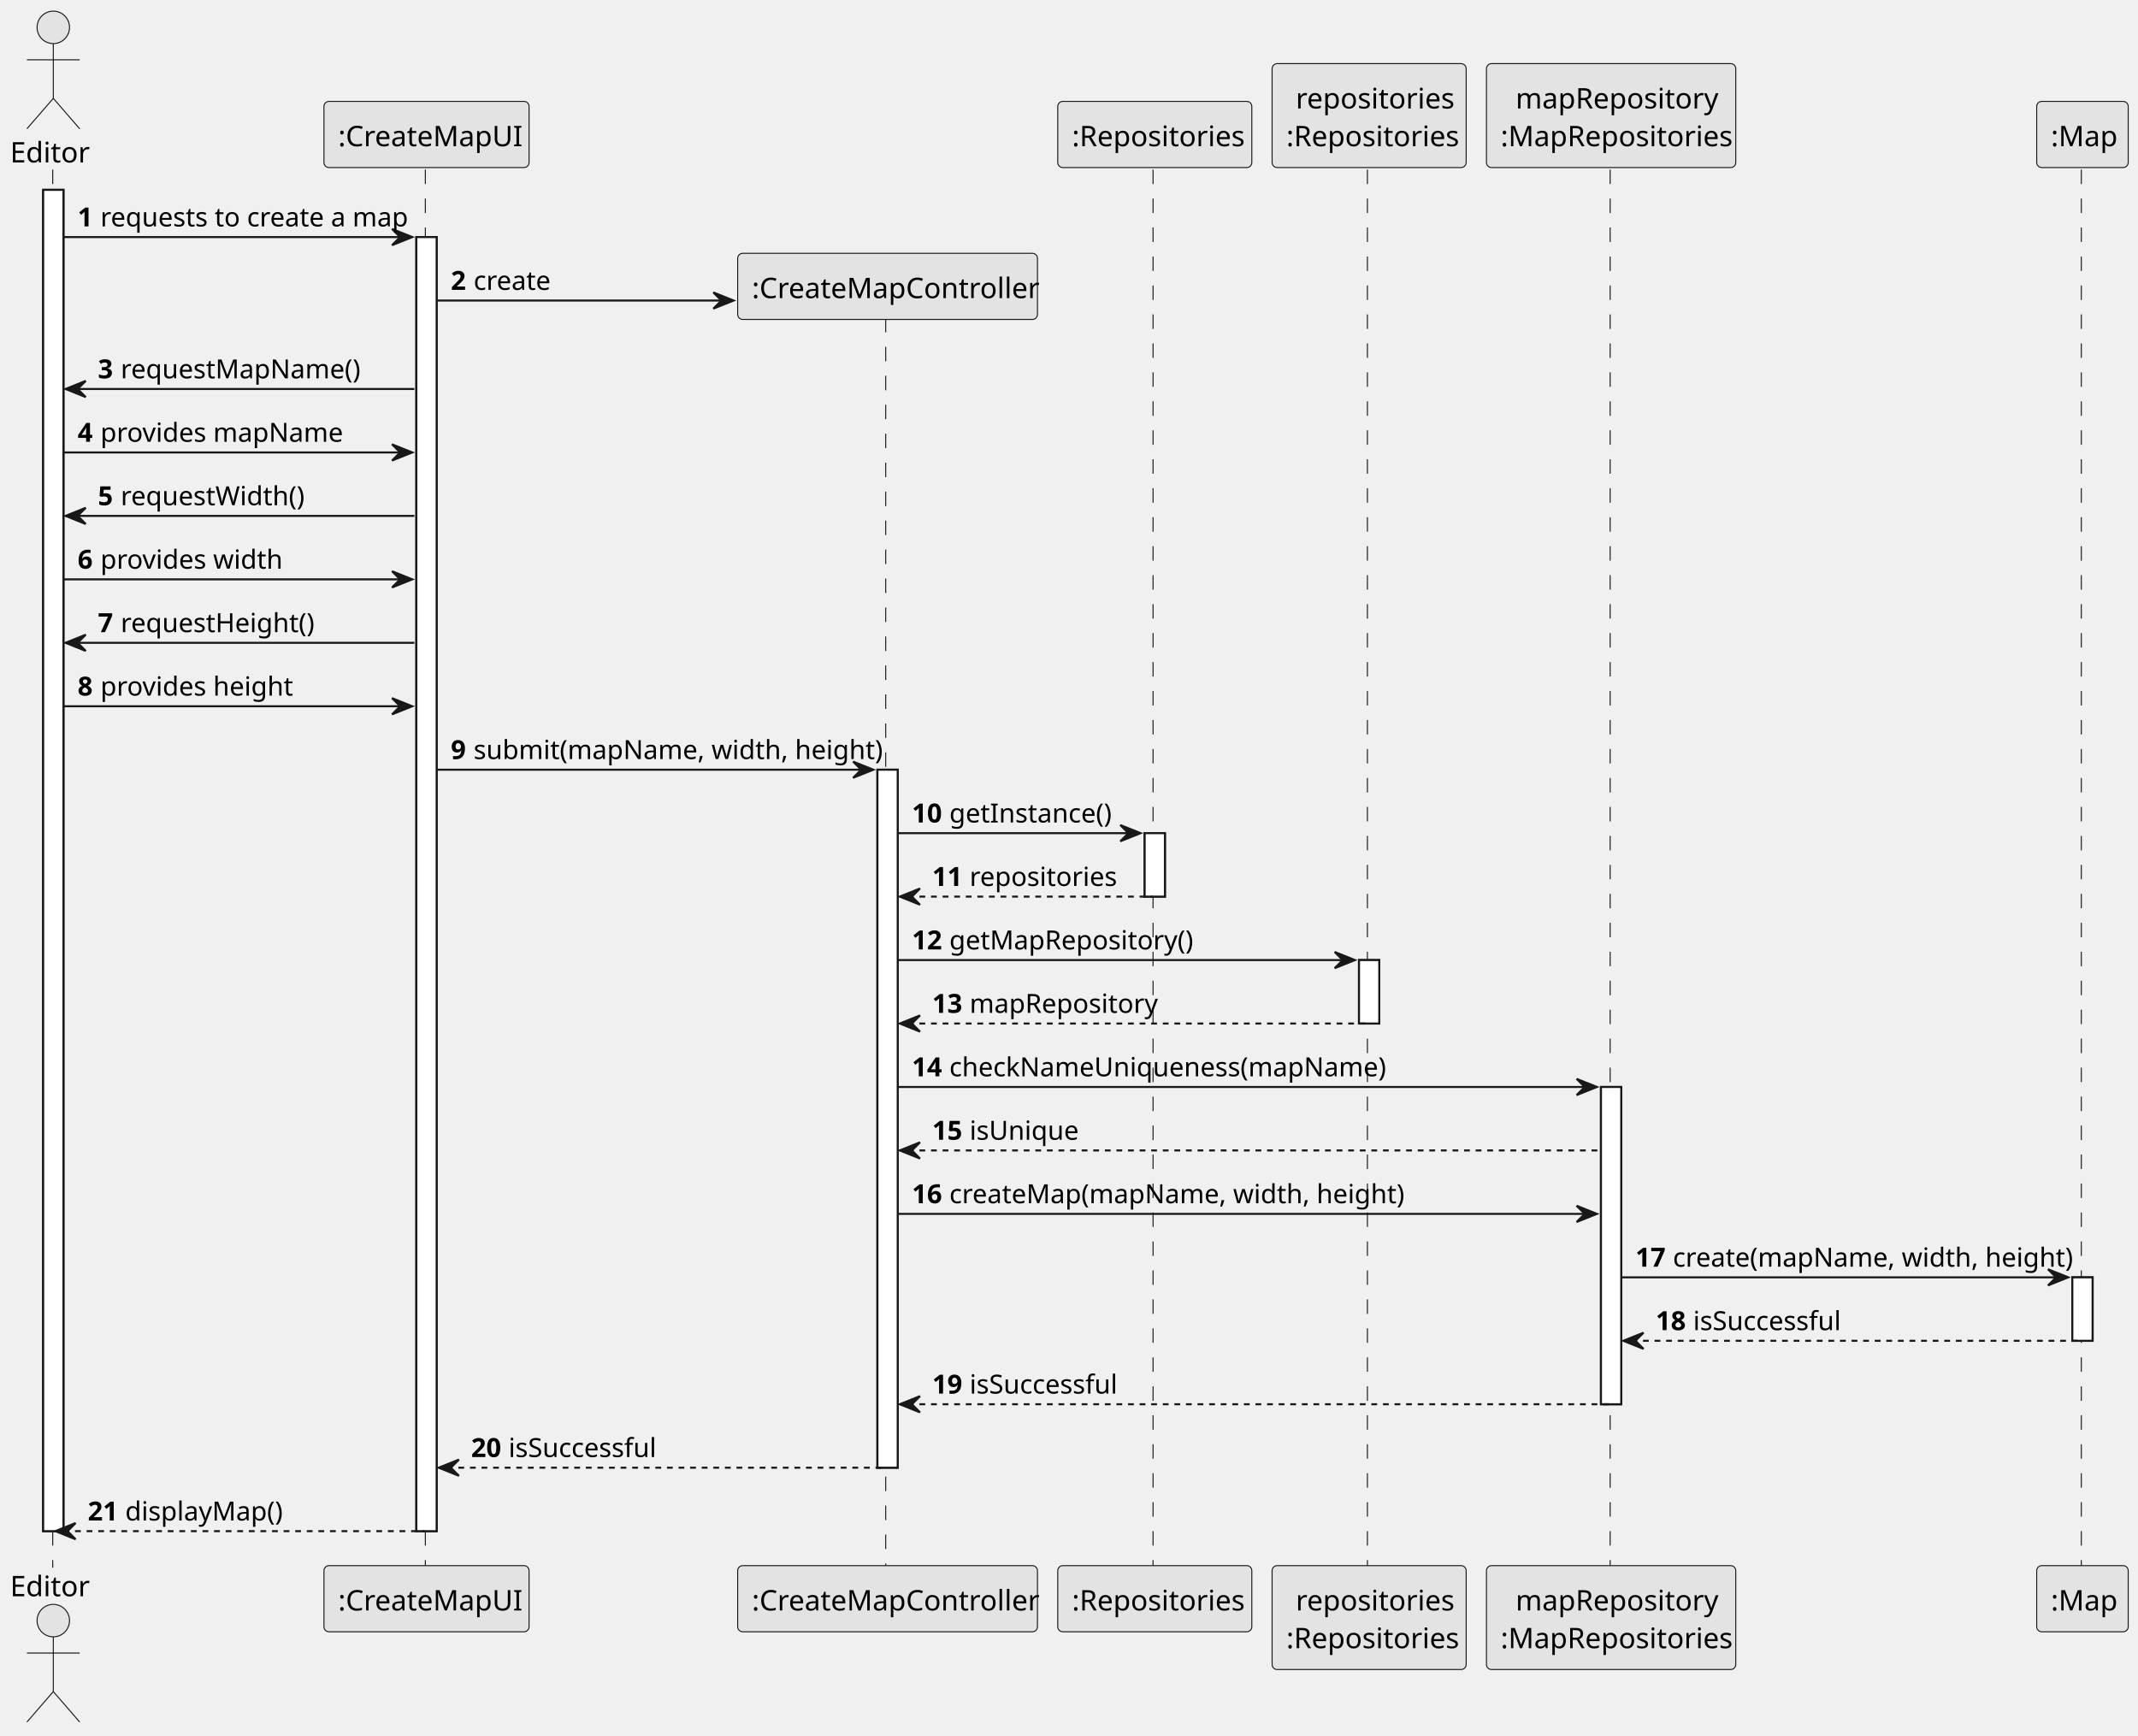
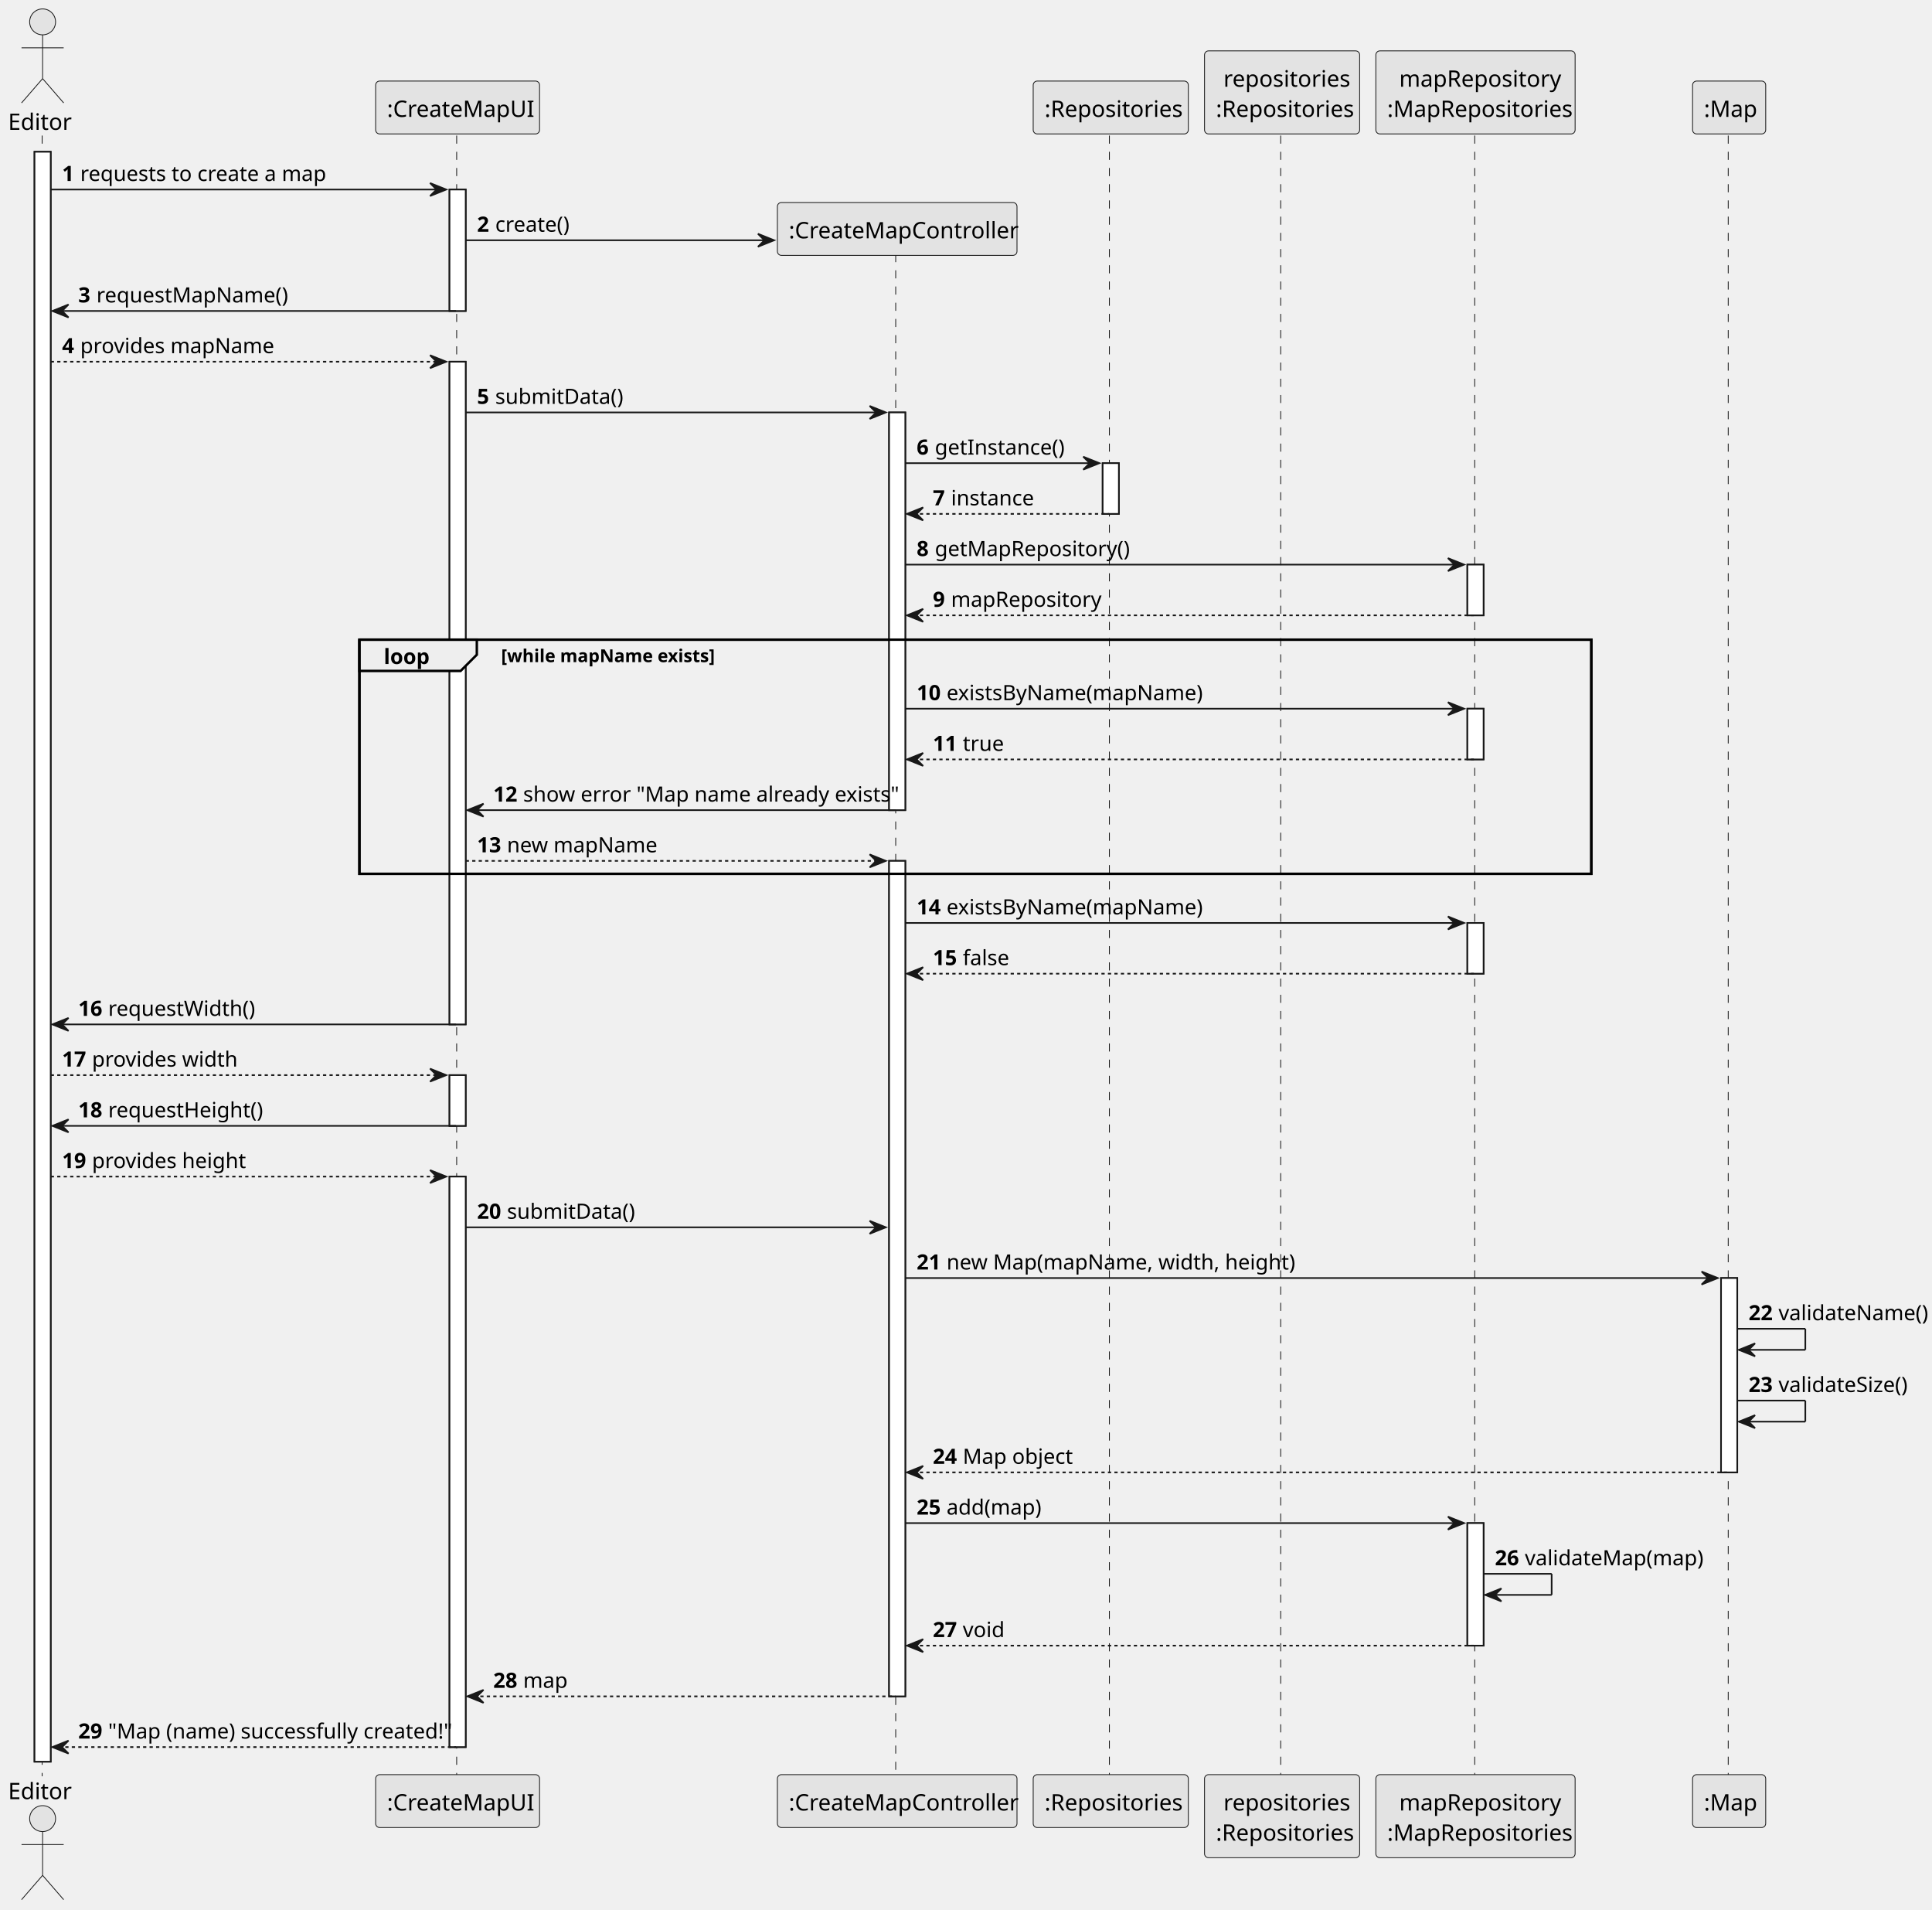
- <svg xmlns="http://www.w3.org/2000/svg" contentStyleType="text/css" height="599.2px" preserveAspectRatio="none" style="width:738px;height:599px;background:#FFFFFF;" version="1.1" viewBox="0 0 738 599" width="738.5px" zoomAndPan="magnify">
+ <svg xmlns="http://www.w3.org/2000/svg" contentStyleType="text/css" height="1178px" preserveAspectRatio="none" style="width:1192px;height:1178px;background:#FFFFFF;" version="1.1" viewBox="0 0 1192 1178" width="1192px" zoomAndPan="magnify">
  <defs />
  <g>
-     <rect fill="#FFFFFF" height="463.009" style="stroke:#181818;stroke-width:0.7;" width="7" x="14.9" y="65.535" />
-     <rect fill="#FFFFFF" height="446.705" style="stroke:#181818;stroke-width:0.7;" width="7" x="143.721" y="81.838" />
-     <rect fill="#FFFFFF" height="240.941" style="stroke:#181818;stroke-width:0.7;" width="7" x="302.872" y="265.699" />
-     <rect fill="#FFFFFF" height="21.904" style="stroke:#181818;stroke-width:0.7;" width="7" x="395.11" y="287.603" />
-     <rect fill="#FFFFFF" height="21.904" style="stroke:#181818;stroke-width:0.7;" width="7" x="469.103" y="331.41" />
-     <rect fill="#FFFFFF" height="109.519" style="stroke:#181818;stroke-width:0.7;" width="7" x="552.627" y="375.218" />
-     <rect fill="#FFFFFF" height="21.904" style="stroke:#181818;stroke-width:0.7;" width="7" x="715.328" y="440.929" />
-     <line style="stroke:#181818;stroke-width:0.35;stroke-dasharray:5.0,5.0;" x1="18.2" x2="18.2" y1="58.535" y2="541.144" />
-     <line style="stroke:#181818;stroke-width:0.35;stroke-dasharray:5.0,5.0;" x1="146.821" x2="146.821" y1="58.535" y2="541.144" />
-     <line style="stroke:#181818;stroke-width:0.35;stroke-dasharray:5.0,5.0;" x1="305.731" x2="305.731" y1="109.706" y2="541.144" />
-     <line style="stroke:#181818;stroke-width:0.35;stroke-dasharray:5.0,5.0;" x1="398.014" x2="398.014" y1="58.535" y2="541.144" />
-     <line style="stroke:#181818;stroke-width:0.35;stroke-dasharray:5.0,5.0;" x1="472.006" x2="472.006" y1="58.535" y2="541.144" />
-     <line style="stroke:#181818;stroke-width:0.35;stroke-dasharray:5.0,5.0;" x1="555.799" x2="555.799" y1="58.535" y2="541.144" />
-     <line style="stroke:#181818;stroke-width:0.35;stroke-dasharray:5.0,5.0;" x1="718.435" x2="718.435" y1="58.535" y2="541.144" />
-     <text fill="#000000" font-family="sans-serif" font-size="9.8" lengthAdjust="spacing" textLength="25.601" x="3.5" y="56.075">Editor</text>
-     <ellipse cx="18.4" cy="9.45" fill="#E3E3E3" rx="5.6" ry="5.6" style="stroke:#181818;stroke-width:0.35;" />
-     <path d="M18.4,15.05 L18.4,33.95 M9.3,20.65 L27.5,20.65 M18.4,33.95 L9.3,44.45 M18.4,33.95 L27.5,44.45 " fill="none" style="stroke:#181818;stroke-width:0.35;" />
-     <text fill="#000000" font-family="sans-serif" font-size="9.8" lengthAdjust="spacing" textLength="25.601" x="3.5" y="551.019">Editor</text>
-     <ellipse cx="18.4" cy="559.428" fill="#E3E3E3" rx="5.6" ry="5.6" style="stroke:#181818;stroke-width:0.35;" />
-     <path d="M18.4,565.029 L18.4,583.928 M9.3,570.629 L27.5,570.629 M18.4,583.928 L9.3,594.428 M18.4,583.928 L27.5,594.428 " fill="none" style="stroke:#181818;stroke-width:0.35;" />
-     <rect fill="#E3E3E3" height="22.835" rx="1.75" ry="1.75" style="stroke:#181818;stroke-width:0.35;" width="70.801" x="111.821" y="35" />
-     <text fill="#000000" font-family="sans-serif" font-size="9.8" lengthAdjust="spacing" textLength="61.001" x="116.721" y="50.475">:CreateMapUI</text>
-     <rect fill="#E3E3E3" height="22.835" rx="1.75" ry="1.75" style="stroke:#181818;stroke-width:0.35;" width="70.801" x="111.821" y="540.444" />
-     <text fill="#000000" font-family="sans-serif" font-size="9.8" lengthAdjust="spacing" textLength="61.001" x="116.721" y="555.919">:CreateMapUI</text>
-     <rect fill="#E3E3E3" height="22.835" rx="1.75" ry="1.75" style="stroke:#181818;stroke-width:0.35;" width="103.484" x="254.631" y="540.444" />
-     <text fill="#000000" font-family="sans-serif" font-size="9.8" lengthAdjust="spacing" textLength="93.684" x="259.531" y="555.919">:CreateMapController</text>
-     <rect fill="#E3E3E3" height="22.835" rx="1.75" ry="1.75" style="stroke:#181818;stroke-width:0.35;" width="66.992" x="365.114" y="35" />
-     <text fill="#000000" font-family="sans-serif" font-size="9.8" lengthAdjust="spacing" textLength="57.192" x="370.014" y="50.475">:Repositories</text>
-     <rect fill="#E3E3E3" height="22.835" rx="1.75" ry="1.75" style="stroke:#181818;stroke-width:0.35;" width="66.992" x="365.114" y="540.444" />
-     <text fill="#000000" font-family="sans-serif" font-size="9.8" lengthAdjust="spacing" textLength="57.192" x="370.014" y="555.919">:Repositories</text>
-     <rect fill="#E3E3E3" height="35.87" rx="1.75" ry="1.75" style="stroke:#181818;stroke-width:0.35;" width="66.992" x="439.106" y="21.965" />
-     <text fill="#000000" font-family="sans-serif" font-size="9.8" lengthAdjust="spacing" textLength="50.656" x="447.275" y="37.44">repositories</text>
-     <text fill="#000000" font-family="sans-serif" font-size="9.8" lengthAdjust="spacing" textLength="57.192" x="444.006" y="50.475">:Repositories</text>
-     <rect fill="#E3E3E3" height="35.87" rx="1.75" ry="1.75" style="stroke:#181818;stroke-width:0.35;" width="66.992" x="439.106" y="540.444" />
-     <text fill="#000000" font-family="sans-serif" font-size="9.8" lengthAdjust="spacing" textLength="50.656" x="447.275" y="555.919">repositories</text>
-     <text fill="#000000" font-family="sans-serif" font-size="9.8" lengthAdjust="spacing" textLength="57.192" x="444.006" y="568.954">:Repositories</text>
-     <rect fill="#E3E3E3" height="35.87" rx="1.75" ry="1.75" style="stroke:#181818;stroke-width:0.35;" width="86.056" x="513.099" y="21.965" />
-     <text fill="#000000" font-family="sans-serif" font-size="9.8" lengthAdjust="spacing" textLength="65.906" x="523.174" y="37.44">mapRepository</text>
-     <text fill="#000000" font-family="sans-serif" font-size="9.8" lengthAdjust="spacing" textLength="76.256" x="517.999" y="50.475">:MapRepositories</text>
-     <rect fill="#E3E3E3" height="35.87" rx="1.75" ry="1.75" style="stroke:#181818;stroke-width:0.35;" width="86.056" x="513.099" y="540.444" />
-     <text fill="#000000" font-family="sans-serif" font-size="9.8" lengthAdjust="spacing" textLength="65.906" x="523.174" y="555.919">mapRepository</text>
-     <text fill="#000000" font-family="sans-serif" font-size="9.8" lengthAdjust="spacing" textLength="76.256" x="517.999" y="568.954">:MapRepositories</text>
-     <rect fill="#E3E3E3" height="22.835" rx="1.75" ry="1.75" style="stroke:#181818;stroke-width:0.35;" width="31.587" x="703.035" y="35" />
-     <text fill="#000000" font-family="sans-serif" font-size="9.8" lengthAdjust="spacing" textLength="21.787" x="707.935" y="50.475">:Map</text>
-     <rect fill="#E3E3E3" height="22.835" rx="1.75" ry="1.75" style="stroke:#181818;stroke-width:0.35;" width="31.587" x="703.035" y="540.444" />
-     <text fill="#000000" font-family="sans-serif" font-size="9.8" lengthAdjust="spacing" textLength="21.787" x="707.935" y="555.919">:Map</text>
-     <rect fill="#FFFFFF" height="463.009" style="stroke:#181818;stroke-width:0.7;" width="7" x="14.9" y="65.535" />
-     <rect fill="#FFFFFF" height="446.705" style="stroke:#181818;stroke-width:0.7;" width="7" x="143.721" y="81.838" />
-     <rect fill="#FFFFFF" height="240.941" style="stroke:#181818;stroke-width:0.7;" width="7" x="302.872" y="265.699" />
-     <rect fill="#FFFFFF" height="21.904" style="stroke:#181818;stroke-width:0.7;" width="7" x="395.11" y="287.603" />
-     <rect fill="#FFFFFF" height="21.904" style="stroke:#181818;stroke-width:0.7;" width="7" x="469.103" y="331.41" />
-     <rect fill="#FFFFFF" height="109.519" style="stroke:#181818;stroke-width:0.7;" width="7" x="552.627" y="375.218" />
-     <rect fill="#FFFFFF" height="21.904" style="stroke:#181818;stroke-width:0.7;" width="7" x="715.328" y="440.929" />
-     <polygon fill="#181818" points="135.321,79.038,142.321,81.838,135.321,84.638,138.121,81.838" style="stroke:#181818;stroke-width:0.7;" />
-     <line style="stroke:#181818;stroke-width:0.7;" x1="21.9" x2="139.521" y1="81.838" y2="81.838" />
-     <text fill="#000000" font-family="sans-serif" font-size="9.1" font-weight="bold" lengthAdjust="spacing" textLength="5.061" x="26.8" y="78.155">1</text>
-     <text fill="#000000" font-family="sans-serif" font-size="9.1" lengthAdjust="spacing" textLength="100.66" x="34.661" y="78.155">requests to create a map</text>
-     <polygon fill="#181818" points="246.231,100.942,253.231,103.742,246.231,106.542,249.03,103.742" style="stroke:#181818;stroke-width:0.7;" />
-     <line style="stroke:#181818;stroke-width:0.7;" x1="150.721" x2="250.43" y1="103.742" y2="103.742" />
-     <text fill="#000000" font-family="sans-serif" font-size="9.1" font-weight="bold" lengthAdjust="spacing" textLength="5.061" x="155.621" y="100.058">2</text>
-     <text fill="#000000" font-family="sans-serif" font-size="9.1" lengthAdjust="spacing" textLength="25.292" x="163.482" y="100.058">create</text>
-     <rect fill="#E3E3E3" height="22.835" rx="1.75" ry="1.75" style="stroke:#181818;stroke-width:0.35;" width="103.484" x="254.631" y="87.439" />
-     <text fill="#000000" font-family="sans-serif" font-size="9.8" lengthAdjust="spacing" textLength="93.684" x="259.531" y="102.914">:CreateMapController</text>
-     <polygon fill="#181818" points="29.6,131.477,22.6,134.277,29.6,137.077,26.8,134.277" style="stroke:#181818;stroke-width:0.7;" />
-     <line style="stroke:#181818;stroke-width:0.7;" x1="25.4" x2="143.021" y1="134.277" y2="134.277" />
-     <text fill="#000000" font-family="sans-serif" font-size="9.1" font-weight="bold" lengthAdjust="spacing" textLength="5.061" x="33.8" y="130.593">3</text>
-     <text fill="#000000" font-family="sans-serif" font-size="9.1" lengthAdjust="spacing" textLength="78.39" x="41.661" y="130.593">requestMapName()</text>
-     <polygon fill="#181818" points="135.321,153.381,142.321,156.181,135.321,158.981,138.121,156.181" style="stroke:#181818;stroke-width:0.7;" />
-     <line style="stroke:#181818;stroke-width:0.7;" x1="21.9" x2="139.521" y1="156.181" y2="156.181" />
-     <text fill="#000000" font-family="sans-serif" font-size="9.1" font-weight="bold" lengthAdjust="spacing" textLength="5.061" x="26.8" y="152.497">4</text>
-     <text fill="#000000" font-family="sans-serif" font-size="9.1" lengthAdjust="spacing" textLength="78.901" x="34.661" y="152.497">provides mapName</text>
-     <polygon fill="#181818" points="29.6,175.284,22.6,178.084,29.6,180.884,26.8,178.084" style="stroke:#181818;stroke-width:0.7;" />
-     <line style="stroke:#181818;stroke-width:0.7;" x1="25.4" x2="143.021" y1="178.084" y2="178.084" />
-     <text fill="#000000" font-family="sans-serif" font-size="9.1" font-weight="bold" lengthAdjust="spacing" textLength="5.061" x="33.8" y="174.4">5</text>
-     <text fill="#000000" font-family="sans-serif" font-size="9.1" lengthAdjust="spacing" textLength="59.674" x="41.661" y="174.4">requestWidth()</text>
-     <polygon fill="#181818" points="135.321,197.188,142.321,199.988,135.321,202.788,138.121,199.988" style="stroke:#181818;stroke-width:0.7;" />
-     <line style="stroke:#181818;stroke-width:0.7;" x1="21.9" x2="139.521" y1="199.988" y2="199.988" />
-     <text fill="#000000" font-family="sans-serif" font-size="9.1" font-weight="bold" lengthAdjust="spacing" textLength="5.061" x="26.8" y="196.304">6</text>
-     <text fill="#000000" font-family="sans-serif" font-size="9.1" lengthAdjust="spacing" textLength="58.168" x="34.661" y="196.304">provides width</text>
-     <polygon fill="#181818" points="29.6,219.092,22.6,221.892,29.6,224.692,26.8,221.892" style="stroke:#181818;stroke-width:0.7;" />
-     <line style="stroke:#181818;stroke-width:0.7;" x1="25.4" x2="143.021" y1="221.892" y2="221.892" />
-     <text fill="#000000" font-family="sans-serif" font-size="9.1" font-weight="bold" lengthAdjust="spacing" textLength="5.061" x="33.8" y="218.208">7</text>
-     <text fill="#000000" font-family="sans-serif" font-size="9.1" lengthAdjust="spacing" textLength="62.718" x="41.661" y="218.208">requestHeight()</text>
-     <polygon fill="#181818" points="135.321,240.995,142.321,243.796,135.321,246.595,138.121,243.796" style="stroke:#181818;stroke-width:0.7;" />
-     <line style="stroke:#181818;stroke-width:0.7;" x1="21.9" x2="139.521" y1="243.796" y2="243.796" />
-     <text fill="#000000" font-family="sans-serif" font-size="9.1" font-weight="bold" lengthAdjust="spacing" textLength="5.061" x="26.8" y="240.112">8</text>
-     <text fill="#000000" font-family="sans-serif" font-size="9.1" lengthAdjust="spacing" textLength="61.718" x="34.661" y="240.112">provides height</text>
-     <polygon fill="#181818" points="294.472,262.899,301.472,265.699,294.472,268.499,297.272,265.699" style="stroke:#181818;stroke-width:0.7;" />
-     <line style="stroke:#181818;stroke-width:0.7;" x1="150.721" x2="298.672" y1="265.699" y2="265.699" />
-     <text fill="#000000" font-family="sans-serif" font-size="9.1" font-weight="bold" lengthAdjust="spacing" textLength="5.061" x="155.621" y="262.015">9</text>
-     <text fill="#000000" font-family="sans-serif" font-size="9.1" lengthAdjust="spacing" textLength="130.99" x="163.482" y="262.015">submit(mapName, width, height)</text>
-     <polygon fill="#181818" points="386.71,284.803,393.71,287.603,386.71,290.403,389.51,287.603" style="stroke:#181818;stroke-width:0.7;" />
-     <line style="stroke:#181818;stroke-width:0.7;" x1="309.872" x2="390.91" y1="287.603" y2="287.603" />
-     <text fill="#000000" font-family="sans-serif" font-size="9.1" font-weight="bold" lengthAdjust="spacing" textLength="10.122" x="314.772" y="283.919">10</text>
-     <text fill="#000000" font-family="sans-serif" font-size="9.1" lengthAdjust="spacing" textLength="53.111" x="327.694" y="283.919">getInstance()</text>
-     <polygon fill="#181818" points="317.572,306.707,310.572,309.507,317.572,312.307,314.772,309.507" style="stroke:#181818;stroke-width:0.7;" />
-     <line style="stroke:#181818;stroke-width:0.7;stroke-dasharray:2.0,2.0;" x1="313.372" x2="397.91" y1="309.507" y2="309.507" />
-     <text fill="#000000" font-family="sans-serif" font-size="9.1" font-weight="bold" lengthAdjust="spacing" textLength="10.122" x="321.772" y="305.823">11</text>
-     <text fill="#000000" font-family="sans-serif" font-size="9.1" lengthAdjust="spacing" textLength="47.037" x="334.694" y="305.823">repositories</text>
-     <polygon fill="#181818" points="460.702,328.61,467.702,331.41,460.702,334.21,463.502,331.41" style="stroke:#181818;stroke-width:0.7;" />
-     <line style="stroke:#181818;stroke-width:0.7;" x1="309.872" x2="464.902" y1="331.41" y2="331.41" />
-     <text fill="#000000" font-family="sans-serif" font-size="9.1" font-weight="bold" lengthAdjust="spacing" textLength="10.122" x="314.772" y="327.726">12</text>
-     <text fill="#000000" font-family="sans-serif" font-size="9.1" lengthAdjust="spacing" textLength="79.909" x="327.694" y="327.726">getMapRepository()</text>
-     <polygon fill="#181818" points="317.572,350.514,310.572,353.314,317.572,356.114,314.772,353.314" style="stroke:#181818;stroke-width:0.7;" />
-     <line style="stroke:#181818;stroke-width:0.7;stroke-dasharray:2.0,2.0;" x1="313.372" x2="471.902" y1="353.314" y2="353.314" />
-     <text fill="#000000" font-family="sans-serif" font-size="9.1" font-weight="bold" lengthAdjust="spacing" textLength="10.122" x="321.772" y="349.63">13</text>
-     <text fill="#000000" font-family="sans-serif" font-size="9.1" lengthAdjust="spacing" textLength="61.198" x="334.694" y="349.63">mapRepository</text>
-     <polygon fill="#181818" points="544.227,372.418,551.227,375.218,544.227,378.018,547.027,375.218" style="stroke:#181818;stroke-width:0.7;" />
-     <line style="stroke:#181818;stroke-width:0.7;" x1="309.872" x2="548.427" y1="375.218" y2="375.218" />
-     <text fill="#000000" font-family="sans-serif" font-size="9.1" font-weight="bold" lengthAdjust="spacing" textLength="10.122" x="314.772" y="371.534">14</text>
-     <text fill="#000000" font-family="sans-serif" font-size="9.1" lengthAdjust="spacing" textLength="144.143" x="327.694" y="371.534">checkNameUniqueness(mapName)</text>
-     <polygon fill="#181818" points="317.572,394.322,310.572,397.122,317.572,399.921,314.772,397.122" style="stroke:#181818;stroke-width:0.7;" />
-     <line style="stroke:#181818;stroke-width:0.7;stroke-dasharray:2.0,2.0;" x1="313.372" x2="551.927" y1="397.122" y2="397.122" />
-     <text fill="#000000" font-family="sans-serif" font-size="9.1" font-weight="bold" lengthAdjust="spacing" textLength="10.122" x="321.772" y="393.438">15</text>
-     <text fill="#000000" font-family="sans-serif" font-size="9.1" lengthAdjust="spacing" textLength="35.409" x="334.694" y="393.438">isUnique</text>
-     <polygon fill="#181818" points="544.227,416.225,551.227,419.025,544.227,421.825,547.027,419.025" style="stroke:#181818;stroke-width:0.7;" />
-     <line style="stroke:#181818;stroke-width:0.7;" x1="309.872" x2="548.427" y1="419.025" y2="419.025" />
-     <text fill="#000000" font-family="sans-serif" font-size="9.1" font-weight="bold" lengthAdjust="spacing" textLength="10.122" x="314.772" y="415.341">16</text>
-     <text fill="#000000" font-family="sans-serif" font-size="9.1" lengthAdjust="spacing" textLength="147.182" x="327.694" y="415.341">createMap(mapName, width, height)</text>
-     <polygon fill="#181818" points="706.928,438.129,713.928,440.929,706.928,443.729,709.728,440.929" style="stroke:#181818;stroke-width:0.7;" />
-     <line style="stroke:#181818;stroke-width:0.7;" x1="559.627" x2="711.128" y1="440.929" y2="440.929" />
-     <text fill="#000000" font-family="sans-serif" font-size="9.1" font-weight="bold" lengthAdjust="spacing" textLength="10.122" x="564.527" y="437.245">17</text>
-     <text fill="#000000" font-family="sans-serif" font-size="9.1" lengthAdjust="spacing" textLength="129.48" x="577.449" y="437.245">create(mapName, width, height)</text>
-     <polygon fill="#181818" points="567.327,460.033,560.327,462.833,567.327,465.633,564.527,462.833" style="stroke:#181818;stroke-width:0.7;" />
-     <line style="stroke:#181818;stroke-width:0.7;stroke-dasharray:2.0,2.0;" x1="563.127" x2="718.128" y1="462.833" y2="462.833" />
-     <text fill="#000000" font-family="sans-serif" font-size="9.1" font-weight="bold" lengthAdjust="spacing" textLength="10.122" x="571.527" y="459.149">18</text>
-     <text fill="#000000" font-family="sans-serif" font-size="9.1" lengthAdjust="spacing" textLength="50.574" x="584.449" y="459.149">isSuccessful</text>
-     <polygon fill="#181818" points="317.572,481.936,310.572,484.736,317.572,487.536,314.772,484.736" style="stroke:#181818;stroke-width:0.7;" />
-     <line style="stroke:#181818;stroke-width:0.7;stroke-dasharray:2.0,2.0;" x1="313.372" x2="555.427" y1="484.736" y2="484.736" />
-     <text fill="#000000" font-family="sans-serif" font-size="9.1" font-weight="bold" lengthAdjust="spacing" textLength="10.122" x="321.772" y="481.052">19</text>
-     <text fill="#000000" font-family="sans-serif" font-size="9.1" lengthAdjust="spacing" textLength="50.574" x="334.694" y="481.052">isSuccessful</text>
-     <polygon fill="#181818" points="158.421,503.84,151.421,506.64,158.421,509.44,155.621,506.64" style="stroke:#181818;stroke-width:0.7;" />
-     <line style="stroke:#181818;stroke-width:0.7;stroke-dasharray:2.0,2.0;" x1="154.221" x2="305.672" y1="506.64" y2="506.64" />
-     <text fill="#000000" font-family="sans-serif" font-size="9.1" font-weight="bold" lengthAdjust="spacing" textLength="10.122" x="162.621" y="502.956">20</text>
-     <text fill="#000000" font-family="sans-serif" font-size="9.1" lengthAdjust="spacing" textLength="50.574" x="175.543" y="502.956">isSuccessful</text>
-     <polygon fill="#181818" points="26.1,525.744,19.1,528.544,26.1,531.344,23.3,528.544" style="stroke:#181818;stroke-width:0.7;" />
-     <line style="stroke:#181818;stroke-width:0.7;stroke-dasharray:2.0,2.0;" x1="21.9" x2="146.521" y1="528.544" y2="528.544" />
-     <text fill="#000000" font-family="sans-serif" font-size="9.1" font-weight="bold" lengthAdjust="spacing" textLength="10.122" x="30.3" y="524.86">21</text>
-     <text fill="#000000" font-family="sans-serif" font-size="9.1" lengthAdjust="spacing" textLength="52.09" x="43.222" y="524.86">displayMap()</text>
+     <rect fill="#FFFFFF" height="993.061" style="stroke:#181818;stroke-width:1.0;" width="10" x="21.286" y="93.621" />
+     <rect fill="#FFFFFF" height="74.912" style="stroke:#181818;stroke-width:1.0;" width="10" x="277.328" y="116.912" />
+     <rect fill="#FFFFFF" height="408.783" style="stroke:#181818;stroke-width:1.0;" width="10" x="277.328" y="223.115" />
+     <rect fill="#FFFFFF" height="31.291" style="stroke:#181818;stroke-width:1.0;" width="10" x="277.328" y="663.189" />
+     <rect fill="#FFFFFF" height="351.91" style="stroke:#181818;stroke-width:1.0;" width="10" x="277.328" y="725.771" />
+     <rect fill="#FFFFFF" height="245.328" style="stroke:#181818;stroke-width:1.0;" width="10" x="548.547" y="254.406" />
+     <rect fill="#FFFFFF" height="515.365" style="stroke:#181818;stroke-width:1.0;" width="10" x="548.547" y="531.025" />
+     <rect fill="#FFFFFF" height="31.291" style="stroke:#181818;stroke-width:1.0;" width="10" x="680.316" y="285.697" />
+     <rect fill="#FFFFFF" height="31.291" style="stroke:#181818;stroke-width:1.0;" width="10" x="905.339" y="348.279" />
+     <rect fill="#FFFFFF" height="31.291" style="stroke:#181818;stroke-width:1.0;" width="10" x="905.339" y="437.152" />
+     <rect fill="#FFFFFF" height="31.291" style="stroke:#181818;stroke-width:1.0;" width="10" x="905.339" y="569.316" />
+     <rect fill="#FFFFFF" height="75.582" style="stroke:#181818;stroke-width:1.0;" width="10" x="905.339" y="939.518" />
+     <rect fill="#FFFFFF" height="119.873" style="stroke:#181818;stroke-width:1.0;" width="10" x="1061.844" y="788.354" />
+     <rect fill="none" height="144.455" style="stroke:#000000;stroke-width:1.5;" width="760.052" x="221.756" y="394.57" />
+     <line style="stroke:#181818;stroke-width:0.5;stroke-dasharray:5.0,5.0;" x1="26" x2="26" y1="83.621" y2="1095.682" />
+     <line style="stroke:#181818;stroke-width:0.5;stroke-dasharray:5.0,5.0;" x1="281.756" x2="281.756" y1="83.621" y2="1095.682" />
+     <line style="stroke:#181818;stroke-width:0.5;stroke-dasharray:5.0,5.0;" x1="552.63" x2="552.63" y1="156.723" y2="1095.682" />
+     <line style="stroke:#181818;stroke-width:0.5;stroke-dasharray:5.0,5.0;" x1="684.464" x2="684.464" y1="83.621" y2="1095.682" />
+     <line style="stroke:#181818;stroke-width:0.5;stroke-dasharray:5.0,5.0;" x1="790.168" x2="790.168" y1="83.621" y2="1095.682" />
+     <line style="stroke:#181818;stroke-width:0.5;stroke-dasharray:5.0,5.0;" x1="909.871" x2="909.871" y1="83.621" y2="1095.682" />
+     <line style="stroke:#181818;stroke-width:0.5;stroke-dasharray:5.0,5.0;" x1="1066.282" x2="1066.282" y1="83.621" y2="1095.682" />
+     <text fill="#000000" font-family="sans-serif" font-size="14" lengthAdjust="spacing" textLength="36.572" x="5" y="80.107">Editor</text>
+     <ellipse cx="26.286" cy="13.5" fill="#E3E3E3" rx="8" ry="8" style="stroke:#181818;stroke-width:0.5;" />
+     <path d="M26.286,21.5 L26.286,48.5 M13.286,29.5 L39.286,29.5 M26.286,48.5 L13.286,63.5 M26.286,48.5 L39.286,63.5 " fill="none" style="stroke:#181818;stroke-width:0.5;" />
+     <text fill="#000000" font-family="sans-serif" font-size="14" lengthAdjust="spacing" textLength="36.572" x="5" y="1109.789">Editor</text>
+     <ellipse cx="26.286" cy="1121.803" fill="#E3E3E3" rx="8" ry="8" style="stroke:#181818;stroke-width:0.5;" />
+     <path d="M26.286,1129.803 L26.286,1156.803 M13.286,1137.803 L39.286,1137.803 M26.286,1156.803 L13.286,1171.803 M26.286,1156.803 L39.286,1171.803 " fill="none" style="stroke:#181818;stroke-width:0.5;" />
+     <rect fill="#E3E3E3" height="32.621" rx="2.5" ry="2.5" style="stroke:#181818;stroke-width:0.5;" width="101.144" x="231.756" y="50" />
+     <text fill="#000000" font-family="sans-serif" font-size="14" lengthAdjust="spacing" textLength="87.144" x="238.756" y="72.107">:CreateMapUI</text>
+     <rect fill="#E3E3E3" height="32.621" rx="2.5" ry="2.5" style="stroke:#181818;stroke-width:0.5;" width="101.144" x="231.756" y="1094.682" />
+     <text fill="#000000" font-family="sans-serif" font-size="14" lengthAdjust="spacing" textLength="87.144" x="238.756" y="1116.789">:CreateMapUI</text>
+     <rect fill="#E3E3E3" height="32.621" rx="2.5" ry="2.5" style="stroke:#181818;stroke-width:0.5;" width="147.834" x="479.63" y="1094.682" />
+     <text fill="#000000" font-family="sans-serif" font-size="14" lengthAdjust="spacing" textLength="133.834" x="486.63" y="1116.789">:CreateMapController</text>
+     <rect fill="#E3E3E3" height="32.621" rx="2.5" ry="2.5" style="stroke:#181818;stroke-width:0.5;" width="95.703" x="637.464" y="50" />
+     <text fill="#000000" font-family="sans-serif" font-size="14" lengthAdjust="spacing" textLength="81.703" x="644.464" y="72.107">:Repositories</text>
+     <rect fill="#E3E3E3" height="32.621" rx="2.5" ry="2.5" style="stroke:#181818;stroke-width:0.5;" width="95.703" x="637.464" y="1094.682" />
+     <text fill="#000000" font-family="sans-serif" font-size="14" lengthAdjust="spacing" textLength="81.703" x="644.464" y="1116.789">:Repositories</text>
+     <rect fill="#E3E3E3" height="51.242" rx="2.5" ry="2.5" style="stroke:#181818;stroke-width:0.5;" width="95.703" x="743.168" y="31.379" />
+     <text fill="#000000" font-family="sans-serif" font-size="14" lengthAdjust="spacing" textLength="72.365" x="754.836" y="53.486">repositories</text>
+     <text fill="#000000" font-family="sans-serif" font-size="14" lengthAdjust="spacing" textLength="81.703" x="750.168" y="72.107">:Repositories</text>
+     <rect fill="#E3E3E3" height="51.242" rx="2.5" ry="2.5" style="stroke:#181818;stroke-width:0.5;" width="95.703" x="743.168" y="1094.682" />
+     <text fill="#000000" font-family="sans-serif" font-size="14" lengthAdjust="spacing" textLength="72.365" x="754.836" y="1116.789">repositories</text>
+     <text fill="#000000" font-family="sans-serif" font-size="14" lengthAdjust="spacing" textLength="81.703" x="750.168" y="1135.41">:Repositories</text>
+     <rect fill="#E3E3E3" height="51.242" rx="2.5" ry="2.5" style="stroke:#181818;stroke-width:0.5;" width="122.938" x="848.871" y="31.379" />
+     <text fill="#000000" font-family="sans-serif" font-size="14" lengthAdjust="spacing" textLength="94.151" x="863.264" y="53.486">mapRepository</text>
+     <text fill="#000000" font-family="sans-serif" font-size="14" lengthAdjust="spacing" textLength="108.938" x="855.871" y="72.107">:MapRepositories</text>
+     <rect fill="#E3E3E3" height="51.242" rx="2.5" ry="2.5" style="stroke:#181818;stroke-width:0.5;" width="122.938" x="848.871" y="1094.682" />
+     <text fill="#000000" font-family="sans-serif" font-size="14" lengthAdjust="spacing" textLength="94.151" x="863.264" y="1116.789">mapRepository</text>
+     <text fill="#000000" font-family="sans-serif" font-size="14" lengthAdjust="spacing" textLength="108.938" x="855.871" y="1135.41">:MapRepositories</text>
+     <rect fill="#E3E3E3" height="32.621" rx="2.5" ry="2.5" style="stroke:#181818;stroke-width:0.5;" width="45.124" x="1044.282" y="50" />
+     <text fill="#000000" font-family="sans-serif" font-size="14" lengthAdjust="spacing" textLength="31.124" x="1051.282" y="72.107">:Map</text>
+     <rect fill="#E3E3E3" height="32.621" rx="2.5" ry="2.5" style="stroke:#181818;stroke-width:0.5;" width="45.124" x="1044.282" y="1094.682" />
+     <text fill="#000000" font-family="sans-serif" font-size="14" lengthAdjust="spacing" textLength="31.124" x="1051.282" y="1116.789">:Map</text>
+     <rect fill="#FFFFFF" height="993.061" style="stroke:#181818;stroke-width:1.0;" width="10" x="21.286" y="93.621" />
+     <rect fill="#FFFFFF" height="74.912" style="stroke:#181818;stroke-width:1.0;" width="10" x="277.328" y="116.912" />
+     <rect fill="#FFFFFF" height="408.783" style="stroke:#181818;stroke-width:1.0;" width="10" x="277.328" y="223.115" />
+     <rect fill="#FFFFFF" height="31.291" style="stroke:#181818;stroke-width:1.0;" width="10" x="277.328" y="663.189" />
+     <rect fill="#FFFFFF" height="351.91" style="stroke:#181818;stroke-width:1.0;" width="10" x="277.328" y="725.771" />
+     <rect fill="#FFFFFF" height="245.328" style="stroke:#181818;stroke-width:1.0;" width="10" x="548.547" y="254.406" />
+     <rect fill="#FFFFFF" height="515.365" style="stroke:#181818;stroke-width:1.0;" width="10" x="548.547" y="531.025" />
+     <rect fill="#FFFFFF" height="31.291" style="stroke:#181818;stroke-width:1.0;" width="10" x="680.316" y="285.697" />
+     <rect fill="#FFFFFF" height="31.291" style="stroke:#181818;stroke-width:1.0;" width="10" x="905.339" y="348.279" />
+     <rect fill="#FFFFFF" height="31.291" style="stroke:#181818;stroke-width:1.0;" width="10" x="905.339" y="437.152" />
+     <rect fill="#FFFFFF" height="31.291" style="stroke:#181818;stroke-width:1.0;" width="10" x="905.339" y="569.316" />
+     <rect fill="#FFFFFF" height="75.582" style="stroke:#181818;stroke-width:1.0;" width="10" x="905.339" y="939.518" />
+     <rect fill="#FFFFFF" height="119.873" style="stroke:#181818;stroke-width:1.0;" width="10" x="1061.844" y="788.354" />
+     <polygon fill="#181818" points="265.328,112.912,275.328,116.912,265.328,120.912,269.328,116.912" style="stroke:#181818;stroke-width:1.0;" />
+     <line style="stroke:#181818;stroke-width:1.0;" x1="31.286" x2="271.328" y1="116.912" y2="116.912" />
+     <text fill="#000000" font-family="sans-serif" font-size="13" font-weight="bold" lengthAdjust="spacing" textLength="7.23" x="38.286" y="111.649">1</text>
+     <text fill="#000000" font-family="sans-serif" font-size="13" lengthAdjust="spacing" textLength="143.8" x="49.516" y="111.649">requests to create a map</text>
+     <polygon fill="#181818" points="467.63,144.203,477.63,148.203,467.63,152.203,471.63,148.203" style="stroke:#181818;stroke-width:1.0;" />
+     <line style="stroke:#181818;stroke-width:1.0;" x1="287.328" x2="473.63" y1="148.203" y2="148.203" />
+     <text fill="#000000" font-family="sans-serif" font-size="13" font-weight="bold" lengthAdjust="spacing" textLength="7.23" x="294.328" y="142.94">2</text>
+     <text fill="#000000" font-family="sans-serif" font-size="13" lengthAdjust="spacing" textLength="44.789" x="305.558" y="142.94">create()</text>
+     <rect fill="#E3E3E3" height="32.621" rx="2.5" ry="2.5" style="stroke:#181818;stroke-width:0.5;" width="147.834" x="479.63" y="124.912" />
+     <text fill="#000000" font-family="sans-serif" font-size="14" lengthAdjust="spacing" textLength="133.834" x="486.63" y="147.019">:CreateMapController</text>
+     <polygon fill="#181818" points="42.286,187.824,32.286,191.824,42.286,195.824,38.286,191.824" style="stroke:#181818;stroke-width:1.0;" />
+     <line style="stroke:#181818;stroke-width:1.0;" x1="36.286" x2="281.328" y1="191.824" y2="191.824" />
+     <text fill="#000000" font-family="sans-serif" font-size="13" font-weight="bold" lengthAdjust="spacing" textLength="7.23" x="48.286" y="186.561">3</text>
+     <text fill="#000000" font-family="sans-serif" font-size="13" lengthAdjust="spacing" textLength="111.985" x="59.516" y="186.561">requestMapName()</text>
+     <polygon fill="#181818" points="265.328,219.115,275.328,223.115,265.328,227.115,269.328,223.115" style="stroke:#181818;stroke-width:1.0;" />
+     <line style="stroke:#181818;stroke-width:1.0;stroke-dasharray:2.0,2.0;" x1="31.286" x2="271.328" y1="223.115" y2="223.115" />
+     <text fill="#000000" font-family="sans-serif" font-size="13" font-weight="bold" lengthAdjust="spacing" textLength="7.23" x="38.286" y="217.852">4</text>
+     <text fill="#000000" font-family="sans-serif" font-size="13" lengthAdjust="spacing" textLength="112.715" x="49.516" y="217.852">provides mapName</text>
+     <polygon fill="#181818" points="536.547,250.406,546.547,254.406,536.547,258.406,540.547,254.406" style="stroke:#181818;stroke-width:1.0;" />
+     <line style="stroke:#181818;stroke-width:1.0;" x1="287.328" x2="542.547" y1="254.406" y2="254.406" />
+     <text fill="#000000" font-family="sans-serif" font-size="13" font-weight="bold" lengthAdjust="spacing" textLength="7.23" x="294.328" y="249.144">5</text>
+     <text fill="#000000" font-family="sans-serif" font-size="13" lengthAdjust="spacing" textLength="74.407" x="305.558" y="249.144">submitData()</text>
+     <polygon fill="#181818" points="668.316,281.697,678.316,285.697,668.316,289.697,672.316,285.697" style="stroke:#181818;stroke-width:1.0;" />
+     <line style="stroke:#181818;stroke-width:1.0;" x1="558.547" x2="674.316" y1="285.697" y2="285.697" />
+     <text fill="#000000" font-family="sans-serif" font-size="13" font-weight="bold" lengthAdjust="spacing" textLength="7.23" x="565.547" y="280.435">6</text>
+     <text fill="#000000" font-family="sans-serif" font-size="13" lengthAdjust="spacing" textLength="75.874" x="576.777" y="280.435">getInstance()</text>
+     <polygon fill="#181818" points="569.547,312.988,559.547,316.988,569.547,320.988,565.547,316.988" style="stroke:#181818;stroke-width:1.0;" />
+     <line style="stroke:#181818;stroke-width:1.0;stroke-dasharray:2.0,2.0;" x1="563.547" x2="684.316" y1="316.988" y2="316.988" />
+     <text fill="#000000" font-family="sans-serif" font-size="13" font-weight="bold" lengthAdjust="spacing" textLength="7.23" x="575.547" y="311.726">7</text>
+     <text fill="#000000" font-family="sans-serif" font-size="13" lengthAdjust="spacing" textLength="48.42" x="586.777" y="311.726">instance</text>
+     <polygon fill="#181818" points="893.339,344.279,903.339,348.279,893.339,352.279,897.339,348.279" style="stroke:#181818;stroke-width:1.0;" />
+     <line style="stroke:#181818;stroke-width:1.0;" x1="558.547" x2="899.339" y1="348.279" y2="348.279" />
+     <text fill="#000000" font-family="sans-serif" font-size="13" font-weight="bold" lengthAdjust="spacing" textLength="7.23" x="565.547" y="343.017">8</text>
+     <text fill="#000000" font-family="sans-serif" font-size="13" lengthAdjust="spacing" textLength="114.156" x="576.777" y="343.017">getMapRepository()</text>
+     <polygon fill="#181818" points="569.547,375.57,559.547,379.57,569.547,383.57,565.547,379.57" style="stroke:#181818;stroke-width:1.0;" />
+     <line style="stroke:#181818;stroke-width:1.0;stroke-dasharray:2.0,2.0;" x1="563.547" x2="909.339" y1="379.57" y2="379.57" />
+     <text fill="#000000" font-family="sans-serif" font-size="13" font-weight="bold" lengthAdjust="spacing" textLength="7.23" x="575.547" y="374.308">9</text>
+     <text fill="#000000" font-family="sans-serif" font-size="13" lengthAdjust="spacing" textLength="87.426" x="586.777" y="374.308">mapRepository</text>
+     <path d="M221.756,394.57 L294.19,394.57 L294.19,403.861 L284.19,413.861 L221.756,413.861 L221.756,394.57 " fill="#EEEEEE" style="stroke:#000000;stroke-width:1.5;" />
+     <rect fill="none" height="144.455" style="stroke:#000000;stroke-width:1.5;" width="760.052" x="221.756" y="394.57" />
+     <text fill="#000000" font-family="sans-serif" font-size="13" font-weight="bold" lengthAdjust="spacing" textLength="27.435" x="236.756" y="409.599">loop</text>
+     <text fill="#000000" font-family="sans-serif" font-size="11" font-weight="bold" lengthAdjust="spacing" textLength="124.711" x="309.19" y="408.44">[while mapName exists]</text>
+     <polygon fill="#181818" points="893.339,433.152,903.339,437.152,893.339,441.152,897.339,437.152" style="stroke:#181818;stroke-width:1.0;" />
+     <line style="stroke:#181818;stroke-width:1.0;" x1="558.547" x2="899.339" y1="437.152" y2="437.152" />
+     <text fill="#000000" font-family="sans-serif" font-size="13" font-weight="bold" lengthAdjust="spacing" textLength="14.46" x="565.547" y="431.89">10</text>
+     <text fill="#000000" font-family="sans-serif" font-size="13" lengthAdjust="spacing" textLength="151.703" x="584.007" y="431.89">existsByName(mapName)</text>
+     <polygon fill="#181818" points="569.547,464.443,559.547,468.443,569.547,472.443,565.547,468.443" style="stroke:#181818;stroke-width:1.0;" />
+     <line style="stroke:#181818;stroke-width:1.0;stroke-dasharray:2.0,2.0;" x1="563.547" x2="909.339" y1="468.443" y2="468.443" />
+     <text fill="#000000" font-family="sans-serif" font-size="13" font-weight="bold" lengthAdjust="spacing" textLength="14.46" x="575.547" y="463.181">11</text>
+     <text fill="#000000" font-family="sans-serif" font-size="13" lengthAdjust="spacing" textLength="22.401" x="594.007" y="463.181">true</text>
+     <polygon fill="#181818" points="298.328,495.734,288.328,499.734,298.328,503.734,294.328,499.734" style="stroke:#181818;stroke-width:1.0;" />
+     <line style="stroke:#181818;stroke-width:1.0;" x1="292.328" x2="552.547" y1="499.734" y2="499.734" />
+     <text fill="#000000" font-family="sans-serif" font-size="13" font-weight="bold" lengthAdjust="spacing" textLength="14.46" x="304.328" y="494.472">12</text>
+     <text fill="#000000" font-family="sans-serif" font-size="13" lengthAdjust="spacing" textLength="218.759" x="322.788" y="494.472">show error "Map name already exists"</text>
+     <polygon fill="#181818" points="536.547,527.025,546.547,531.025,536.547,535.025,540.547,531.025" style="stroke:#181818;stroke-width:1.0;" />
+     <line style="stroke:#181818;stroke-width:1.0;stroke-dasharray:2.0,2.0;" x1="287.328" x2="542.547" y1="531.025" y2="531.025" />
+     <text fill="#000000" font-family="sans-serif" font-size="13" font-weight="bold" lengthAdjust="spacing" textLength="14.46" x="294.328" y="525.763">13</text>
+     <text fill="#000000" font-family="sans-serif" font-size="13" lengthAdjust="spacing" textLength="87.426" x="312.788" y="525.763">new mapName</text>
+     <polygon fill="#181818" points="893.339,565.316,903.339,569.316,893.339,573.316,897.339,569.316" style="stroke:#181818;stroke-width:1.0;" />
+     <line style="stroke:#181818;stroke-width:1.0;" x1="558.547" x2="899.339" y1="569.316" y2="569.316" />
+     <text fill="#000000" font-family="sans-serif" font-size="13" font-weight="bold" lengthAdjust="spacing" textLength="14.46" x="565.547" y="564.054">14</text>
+     <text fill="#000000" font-family="sans-serif" font-size="13" lengthAdjust="spacing" textLength="151.703" x="584.007" y="564.054">existsByName(mapName)</text>
+     <polygon fill="#181818" points="569.547,596.607,559.547,600.607,569.547,604.607,565.547,600.607" style="stroke:#181818;stroke-width:1.0;" />
+     <line style="stroke:#181818;stroke-width:1.0;stroke-dasharray:2.0,2.0;" x1="563.547" x2="909.339" y1="600.607" y2="600.607" />
+     <text fill="#000000" font-family="sans-serif" font-size="13" font-weight="bold" lengthAdjust="spacing" textLength="14.46" x="575.547" y="595.345">15</text>
+     <text fill="#000000" font-family="sans-serif" font-size="13" lengthAdjust="spacing" textLength="27.46" x="594.007" y="595.345">false</text>
+     <polygon fill="#181818" points="42.286,627.898,32.286,631.898,42.286,635.898,38.286,631.898" style="stroke:#181818;stroke-width:1.0;" />
+     <line style="stroke:#181818;stroke-width:1.0;" x1="36.286" x2="281.328" y1="631.898" y2="631.898" />
+     <text fill="#000000" font-family="sans-serif" font-size="13" font-weight="bold" lengthAdjust="spacing" textLength="14.46" x="48.286" y="626.636">16</text>
+     <text fill="#000000" font-family="sans-serif" font-size="13" lengthAdjust="spacing" textLength="85.249" x="66.746" y="626.636">requestWidth()</text>
+     <polygon fill="#181818" points="265.328,659.189,275.328,663.189,265.328,667.189,269.328,663.189" style="stroke:#181818;stroke-width:1.0;" />
+     <line style="stroke:#181818;stroke-width:1.0;stroke-dasharray:2.0,2.0;" x1="31.286" x2="271.328" y1="663.189" y2="663.189" />
+     <text fill="#000000" font-family="sans-serif" font-size="13" font-weight="bold" lengthAdjust="spacing" textLength="14.46" x="38.286" y="657.927">17</text>
+     <text fill="#000000" font-family="sans-serif" font-size="13" lengthAdjust="spacing" textLength="83.097" x="56.746" y="657.927">provides width</text>
+     <polygon fill="#181818" points="42.286,690.481,32.286,694.481,42.286,698.481,38.286,694.481" style="stroke:#181818;stroke-width:1.0;" />
+     <line style="stroke:#181818;stroke-width:1.0;" x1="36.286" x2="281.328" y1="694.481" y2="694.481" />
+     <text fill="#000000" font-family="sans-serif" font-size="13" font-weight="bold" lengthAdjust="spacing" textLength="14.46" x="48.286" y="689.218">18</text>
+     <text fill="#000000" font-family="sans-serif" font-size="13" lengthAdjust="spacing" textLength="89.597" x="66.746" y="689.218">requestHeight()</text>
+     <polygon fill="#181818" points="265.328,721.771,275.328,725.771,265.328,729.771,269.328,725.771" style="stroke:#181818;stroke-width:1.0;" />
+     <line style="stroke:#181818;stroke-width:1.0;stroke-dasharray:2.0,2.0;" x1="31.286" x2="271.328" y1="725.771" y2="725.771" />
+     <text fill="#000000" font-family="sans-serif" font-size="13" font-weight="bold" lengthAdjust="spacing" textLength="14.46" x="38.286" y="720.509">19</text>
+     <text fill="#000000" font-family="sans-serif" font-size="13" lengthAdjust="spacing" textLength="88.169" x="56.746" y="720.509">provides height</text>
+     <polygon fill="#181818" points="536.547,753.062,546.547,757.062,536.547,761.062,540.547,757.062" style="stroke:#181818;stroke-width:1.0;" />
+     <line style="stroke:#181818;stroke-width:1.0;" x1="287.328" x2="542.547" y1="757.062" y2="757.062" />
+     <text fill="#000000" font-family="sans-serif" font-size="13" font-weight="bold" lengthAdjust="spacing" textLength="14.46" x="294.328" y="751.8">20</text>
+     <text fill="#000000" font-family="sans-serif" font-size="13" lengthAdjust="spacing" textLength="74.407" x="312.788" y="751.8">submitData()</text>
+     <polygon fill="#181818" points="1049.844,784.354,1059.844,788.354,1049.844,792.354,1053.844,788.354" style="stroke:#181818;stroke-width:1.0;" />
+     <line style="stroke:#181818;stroke-width:1.0;" x1="558.547" x2="1055.844" y1="788.354" y2="788.354" />
+     <text fill="#000000" font-family="sans-serif" font-size="13" font-weight="bold" lengthAdjust="spacing" textLength="14.46" x="565.547" y="783.091">21</text>
+     <text fill="#000000" font-family="sans-serif" font-size="13" lengthAdjust="spacing" textLength="201.589" x="584.007" y="783.091">new Map(mapName, width, height)</text>
+     <line style="stroke:#181818;stroke-width:1.0;" x1="1071.844" x2="1113.844" y1="819.644" y2="819.644" />
+     <line style="stroke:#181818;stroke-width:1.0;" x1="1113.844" x2="1113.844" y1="819.644" y2="832.644" />
+     <line style="stroke:#181818;stroke-width:1.0;" x1="1072.844" x2="1113.844" y1="832.644" y2="832.644" />
+     <polygon fill="#181818" points="1082.844,828.644,1072.844,832.644,1082.844,836.644,1078.844,832.644" style="stroke:#181818;stroke-width:1.0;" />
+     <text fill="#000000" font-family="sans-serif" font-size="13" font-weight="bold" lengthAdjust="spacing" textLength="14.46" x="1078.844" y="814.382">22</text>
+     <text fill="#000000" font-family="sans-serif" font-size="13" lengthAdjust="spacing" textLength="88.144" x="1097.304" y="814.382">validateName()</text>
+     <line style="stroke:#181818;stroke-width:1.0;" x1="1071.844" x2="1113.844" y1="863.936" y2="863.936" />
+     <line style="stroke:#181818;stroke-width:1.0;" x1="1113.844" x2="1113.844" y1="863.936" y2="876.936" />
+     <line style="stroke:#181818;stroke-width:1.0;" x1="1072.844" x2="1113.844" y1="876.936" y2="876.936" />
+     <polygon fill="#181818" points="1082.844,872.936,1072.844,876.936,1082.844,880.936,1078.844,876.936" style="stroke:#181818;stroke-width:1.0;" />
+     <text fill="#000000" font-family="sans-serif" font-size="13" font-weight="bold" lengthAdjust="spacing" textLength="14.46" x="1078.844" y="858.673">23</text>
+     <text fill="#000000" font-family="sans-serif" font-size="13" lengthAdjust="spacing" textLength="78.755" x="1097.304" y="858.673">validateSize()</text>
+     <polygon fill="#181818" points="569.547,904.227,559.547,908.227,569.547,912.227,565.547,908.227" style="stroke:#181818;stroke-width:1.0;" />
+     <line style="stroke:#181818;stroke-width:1.0;stroke-dasharray:2.0,2.0;" x1="563.547" x2="1065.844" y1="908.227" y2="908.227" />
+     <text fill="#000000" font-family="sans-serif" font-size="13" font-weight="bold" lengthAdjust="spacing" textLength="14.46" x="575.547" y="902.964">24</text>
+     <text fill="#000000" font-family="sans-serif" font-size="13" lengthAdjust="spacing" textLength="63.591" x="594.007" y="902.964">Map object</text>
+     <polygon fill="#181818" points="893.339,935.518,903.339,939.518,893.339,943.518,897.339,939.518" style="stroke:#181818;stroke-width:1.0;" />
+     <line style="stroke:#181818;stroke-width:1.0;" x1="558.547" x2="899.339" y1="939.518" y2="939.518" />
+     <text fill="#000000" font-family="sans-serif" font-size="13" font-weight="bold" lengthAdjust="spacing" textLength="14.46" x="565.547" y="934.255">25</text>
+     <text fill="#000000" font-family="sans-serif" font-size="13" lengthAdjust="spacing" textLength="55.637" x="584.007" y="934.255">add(map)</text>
+     <line style="stroke:#181818;stroke-width:1.0;" x1="915.339" x2="957.339" y1="970.809" y2="970.809" />
+     <line style="stroke:#181818;stroke-width:1.0;" x1="957.339" x2="957.339" y1="970.809" y2="983.809" />
+     <line style="stroke:#181818;stroke-width:1.0;" x1="916.339" x2="957.339" y1="983.809" y2="983.809" />
+     <polygon fill="#181818" points="926.339,979.809,916.339,983.809,926.339,987.809,922.339,983.809" style="stroke:#181818;stroke-width:1.0;" />
+     <text fill="#000000" font-family="sans-serif" font-size="13" font-weight="bold" lengthAdjust="spacing" textLength="14.46" x="922.339" y="965.546">26</text>
+     <text fill="#000000" font-family="sans-serif" font-size="13" lengthAdjust="spacing" textLength="104.044" x="940.799" y="965.546">validateMap(map)</text>
+     <polygon fill="#181818" points="569.547,1011.1,559.547,1015.1,569.547,1019.1,565.547,1015.1" style="stroke:#181818;stroke-width:1.0;" />
+     <line style="stroke:#181818;stroke-width:1.0;stroke-dasharray:2.0,2.0;" x1="563.547" x2="909.339" y1="1015.1" y2="1015.1" />
+     <text fill="#000000" font-family="sans-serif" font-size="13" font-weight="bold" lengthAdjust="spacing" textLength="14.46" x="575.547" y="1009.837">27</text>
+     <text fill="#000000" font-family="sans-serif" font-size="13" lengthAdjust="spacing" textLength="23.848" x="594.007" y="1009.837">void</text>
+     <polygon fill="#181818" points="298.328,1042.391,288.328,1046.391,298.328,1050.391,294.328,1046.391" style="stroke:#181818;stroke-width:1.0;" />
+     <line style="stroke:#181818;stroke-width:1.0;stroke-dasharray:2.0,2.0;" x1="292.328" x2="552.547" y1="1046.391" y2="1046.391" />
+     <text fill="#000000" font-family="sans-serif" font-size="13" font-weight="bold" lengthAdjust="spacing" textLength="14.46" x="304.328" y="1041.128">28</text>
+     <text fill="#000000" font-family="sans-serif" font-size="13" lengthAdjust="spacing" textLength="25.289" x="322.788" y="1041.128">map</text>
+     <polygon fill="#181818" points="42.286,1073.682,32.286,1077.682,42.286,1081.682,38.286,1077.682" style="stroke:#181818;stroke-width:1.0;" />
+     <line style="stroke:#181818;stroke-width:1.0;stroke-dasharray:2.0,2.0;" x1="36.286" x2="281.328" y1="1077.682" y2="1077.682" />
+     <text fill="#000000" font-family="sans-serif" font-size="13" font-weight="bold" lengthAdjust="spacing" textLength="14.46" x="48.286" y="1072.419">29</text>
+     <text fill="#000000" font-family="sans-serif" font-size="13" lengthAdjust="spacing" textLength="203.582" x="66.746" y="1072.419">"Map (name) successfully created!"</text>
  </g>
</svg>
